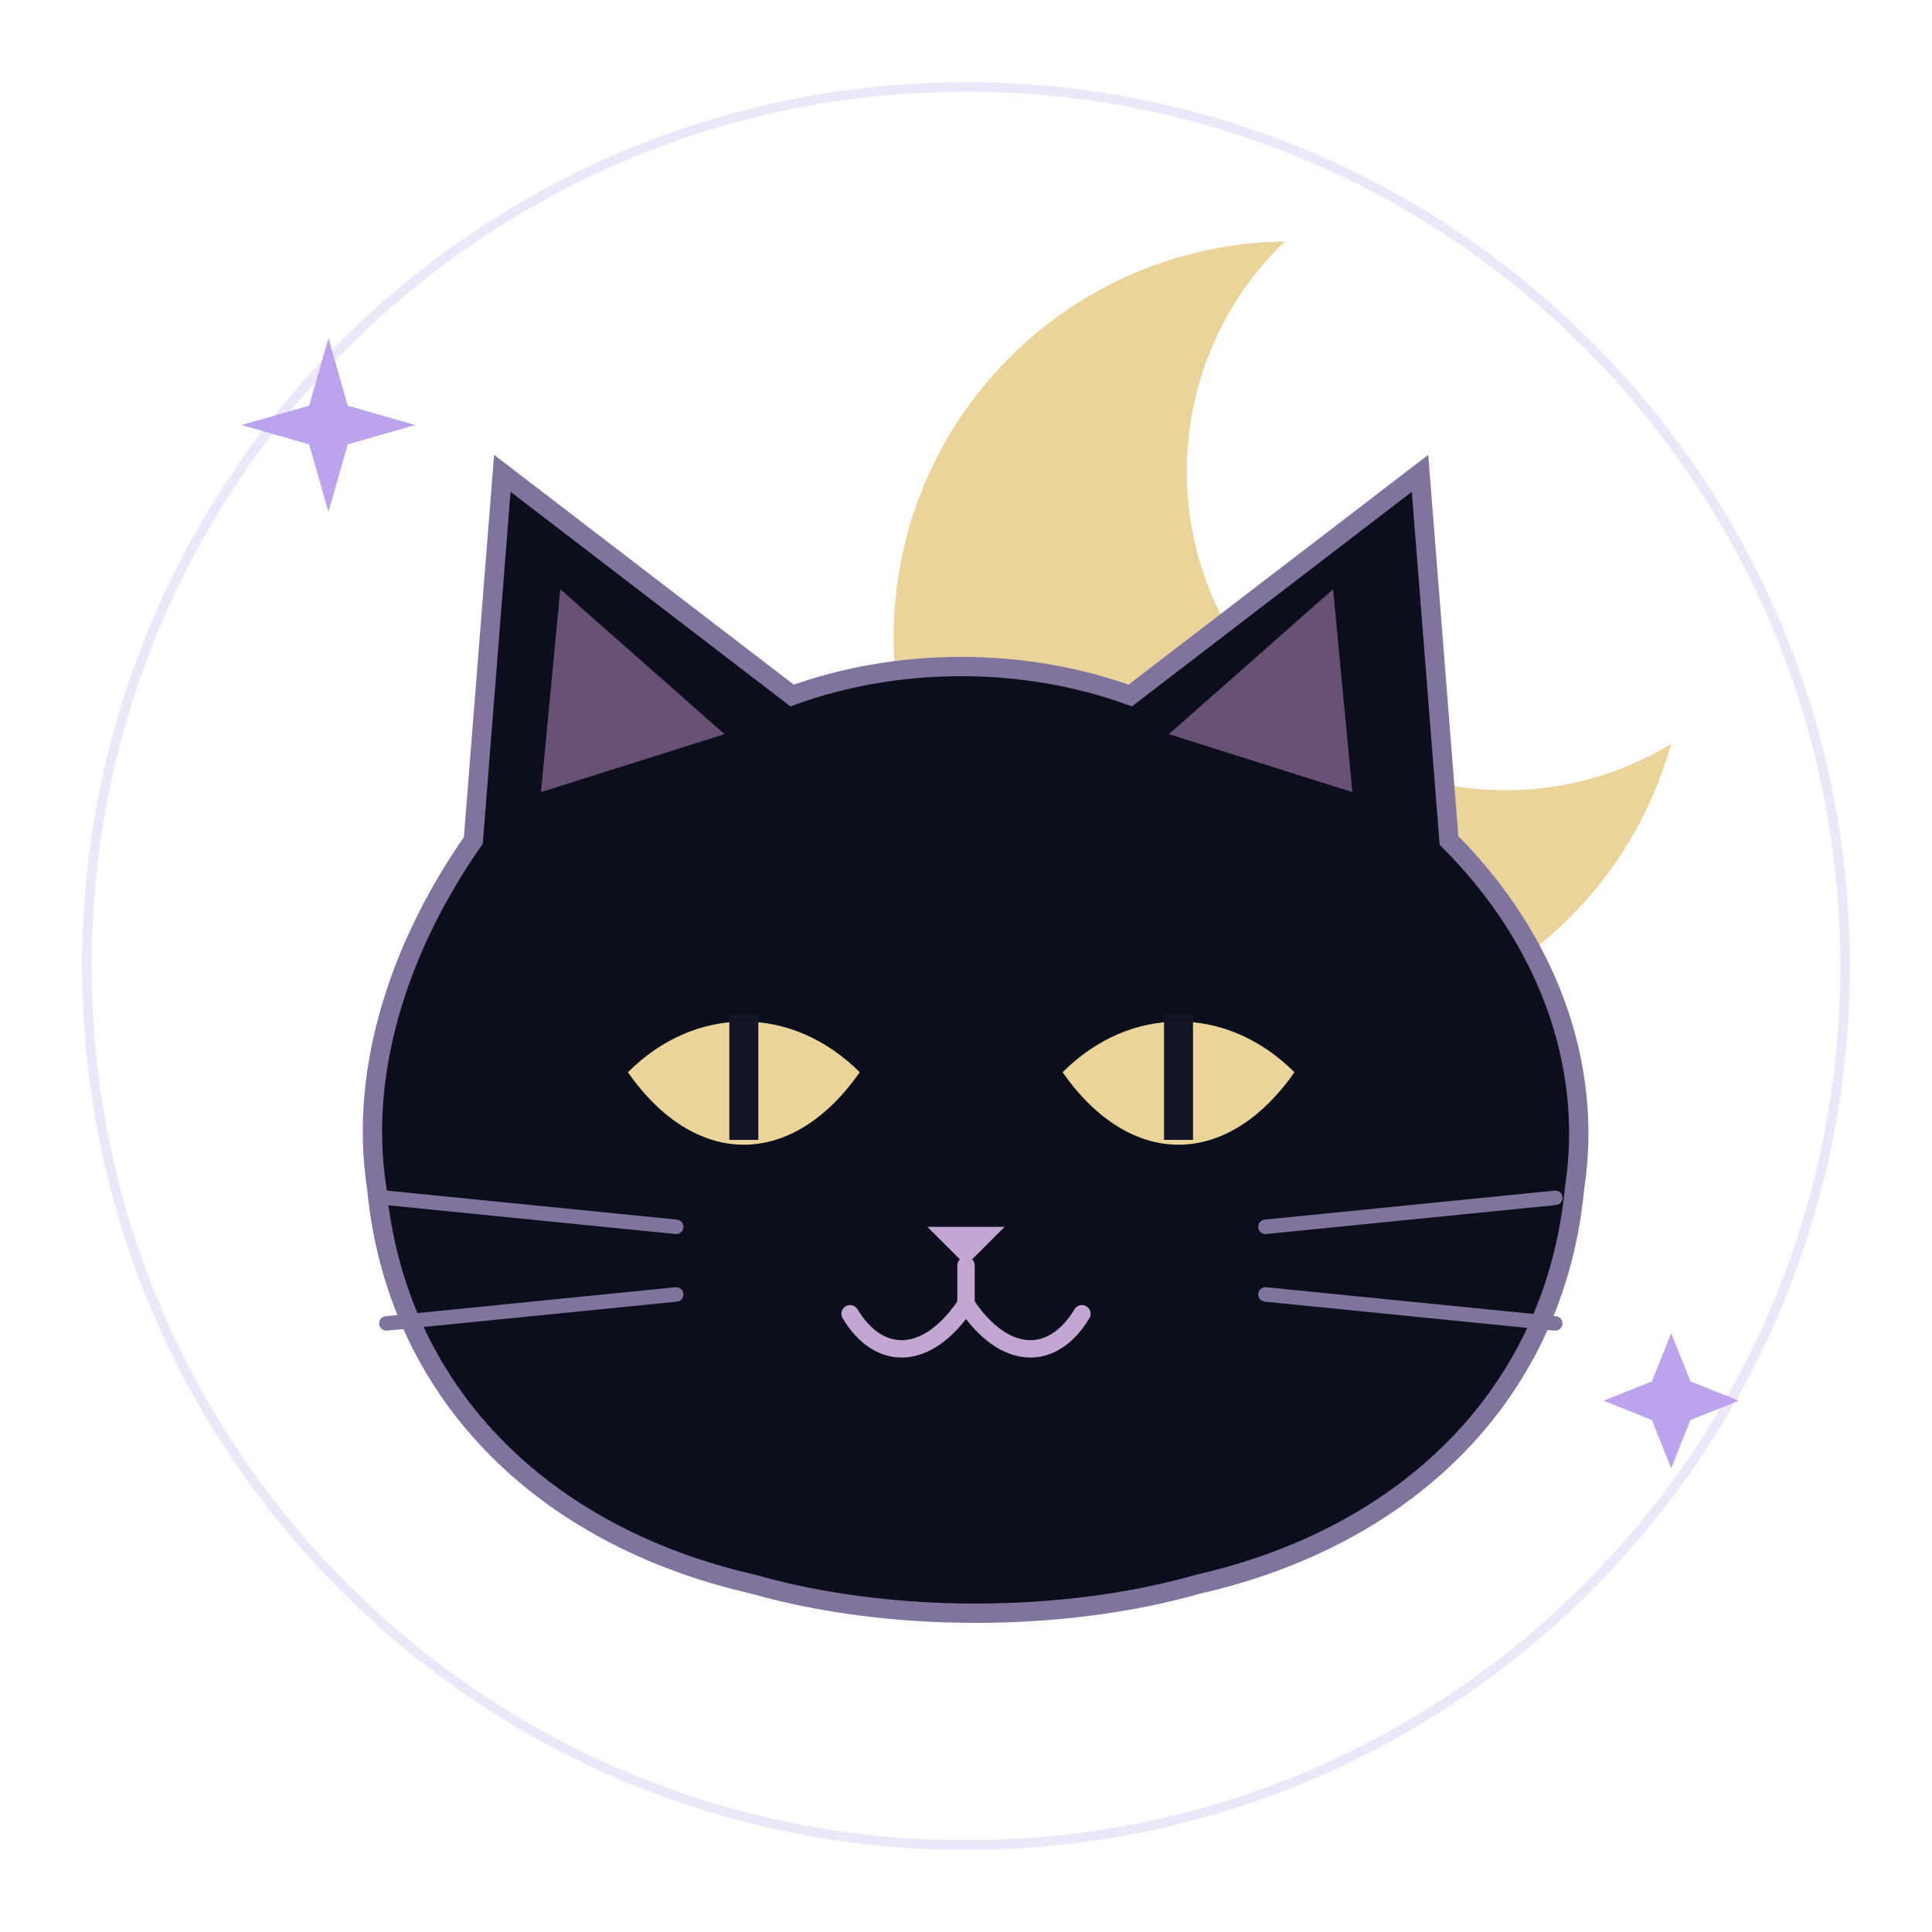
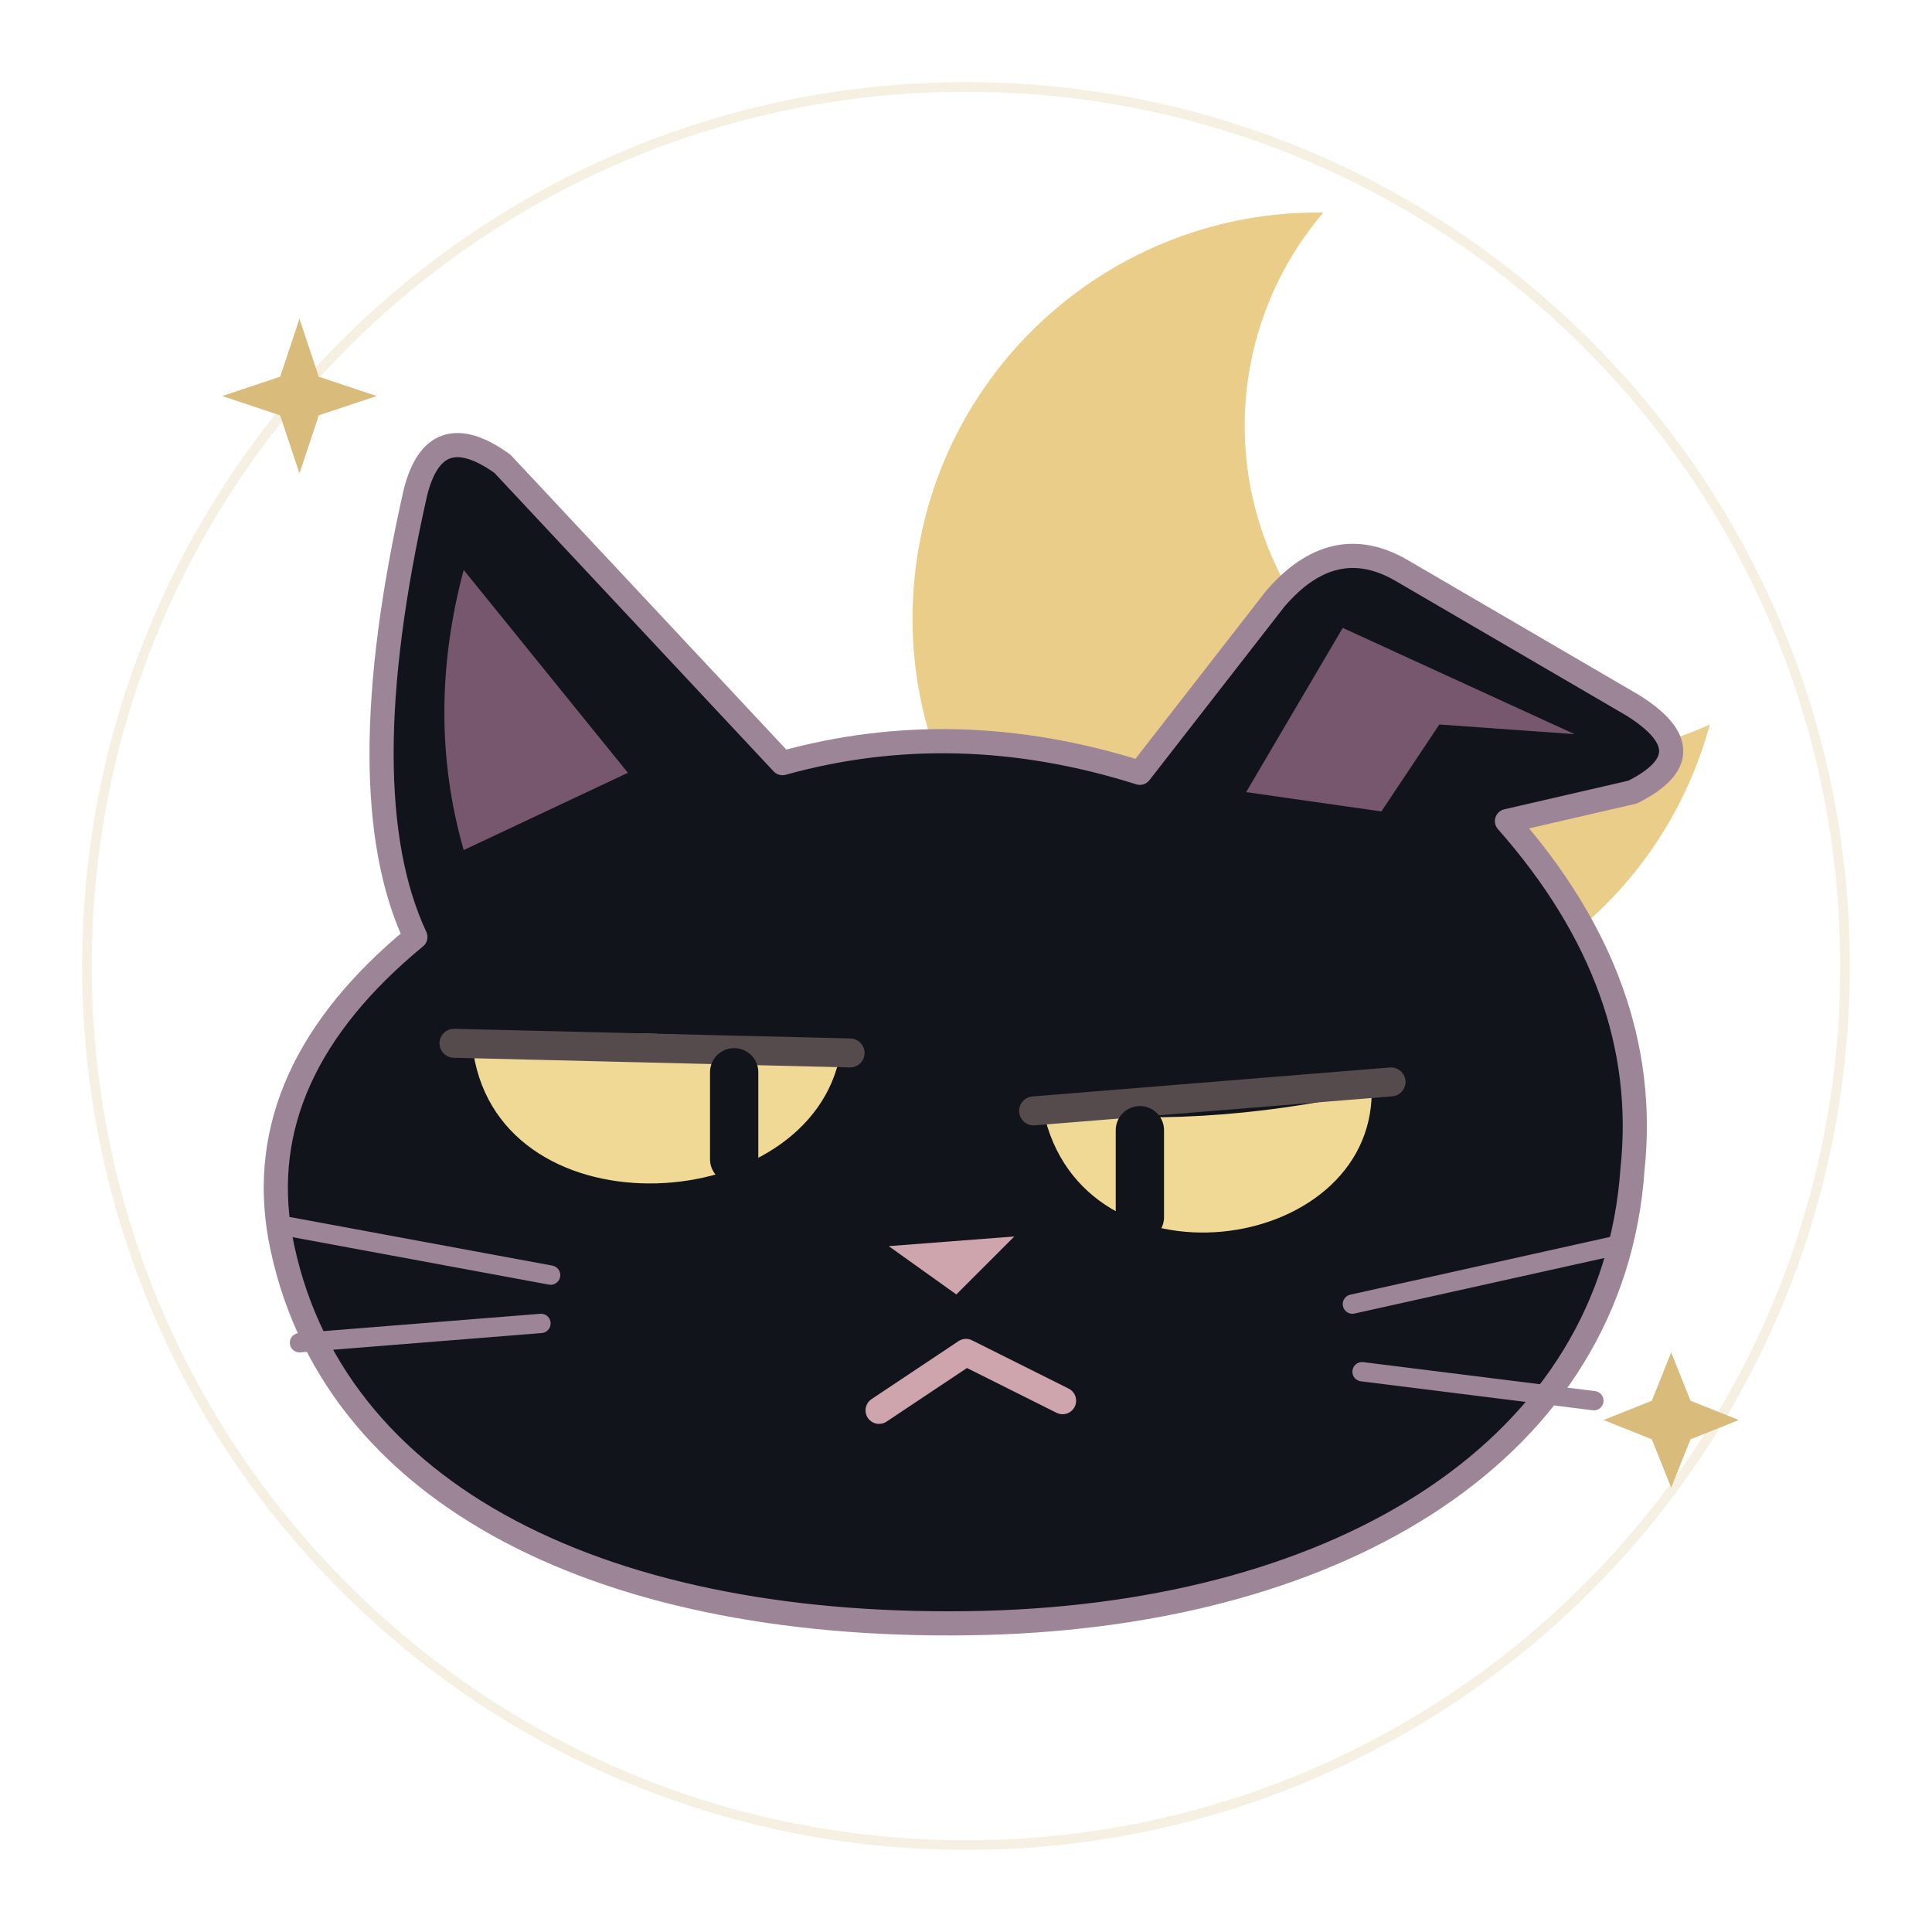
<svg xmlns="http://www.w3.org/2000/svg" viewBox="0 0 200 200" fill="none">
-   <circle cx="100" cy="100" r="91" stroke="#bba4ed" stroke-opacity=".26" />
-   <path d="M133 25a41 41 0 1 0 40 52 33 33 0 0 1-40-52Z" fill="#ead49a" />
-   <path d="m49 87 3-38 30 23c11-4 24-4 35 0l30-23 3 38c10 10 15 23 13 36-2 21-17 36-39 41-14 4-32 4-46 0-22-5-37-20-39-41-2-13 3-26 10-36Z" fill="#0b0e1b" stroke="#80739e" stroke-width="2" />
-   <path d="m58 61 17 15-19 6 2-21Zm80 0-17 15 19 6-2-21Z" fill="#695075" />
-   <path d="M65 111c7-7 17-7 24 0-7 10-17 10-24 0Zm45 0c7-7 17-7 24 0-7 10-17 10-24 0Z" fill="#ead49a" />
-   <path d="M77 105v13m45-13v13" stroke="#111526" stroke-width="3" />
-   <path d="m96 127 4 4 4-4h-8Z" fill="#c3a6d2" />
-   <path d="M100 131v4m0 0c-4 6-9 6-12 1m12-1c4 6 9 6 12 1" stroke="#c3a6d2" stroke-width="1.8" stroke-linecap="round" />
-   <path d="m40 124 30 3m-30 10 30-3m61-7 30-3m-30 10 30 3" stroke="#80739e" stroke-width="1.5" stroke-linecap="round" />
-   <path d="m32 42 2-7 2 7 7 2-7 2-2 7-2-7-7-2 7-2Zm139 101 2-5 2 5 5 2-5 2-2 5-2-5-5-2 5-2Z" fill="#bba4ed" />
+   <circle cx="100" cy="100" r="91" stroke="#d9bb7b" stroke-opacity=".22" />
+   <path d="M137 22a42 42 0 1 0 40 53 34 34 0 0 1-40-53Z" fill="#e9cd88" />
+   <path d="M43 97Q36 82 43 51q2-8 9-3l29 31q18-5 37 1l14-18q6-7 13-3l24 14q8 5 0 9l-13 3q15 17 13 36c-2 29-30 46-67 47-39 1-68-13-73-40q-3-17 14-31Z" fill="#12141c" stroke="#9d8598" stroke-width="2.5" stroke-linejoin="round" />
+   <path d="m48 59 17 21-17 8q-4-14 0-29Zm81 23 10-17 24 11-14-1-6 9Z" fill="#76576d" />
+   <path d="M49 109q14-4 38 0c-3 17-35 19-38 0Zm59 6q16 2 34-2c0 17-30 21-34 2Z" fill="#f0d895" />
+   <path d="m47 108 41 1m19 6 37-3" stroke="#554a4c" stroke-width="3" stroke-linecap="round" />
+   <path d="M76 111v9m42-3v9" stroke="#12141c" stroke-width="5" stroke-linecap="round" />
+   <path d="m92 129 7 5 6-6Z" fill="#cfa5ad" />
+   <path d="m91 146 9-6 10 5" stroke="#cfa5ad" stroke-width="2.8" stroke-linecap="round" stroke-linejoin="round" />
+   <path d="m30 127 27 5m-26 7 25-2m84-2 27-6m-26 13 24 3" stroke="#9d8598" stroke-width="2" stroke-linecap="round" />
+   <path d="m31 33 2 6 6 2-6 2-2 6-2-6-6-2 6-2Zm142 107 2 5 5 2-5 2-2 5-2-5-5-2 5-2Z" fill="#d9bb7b" />
</svg>
